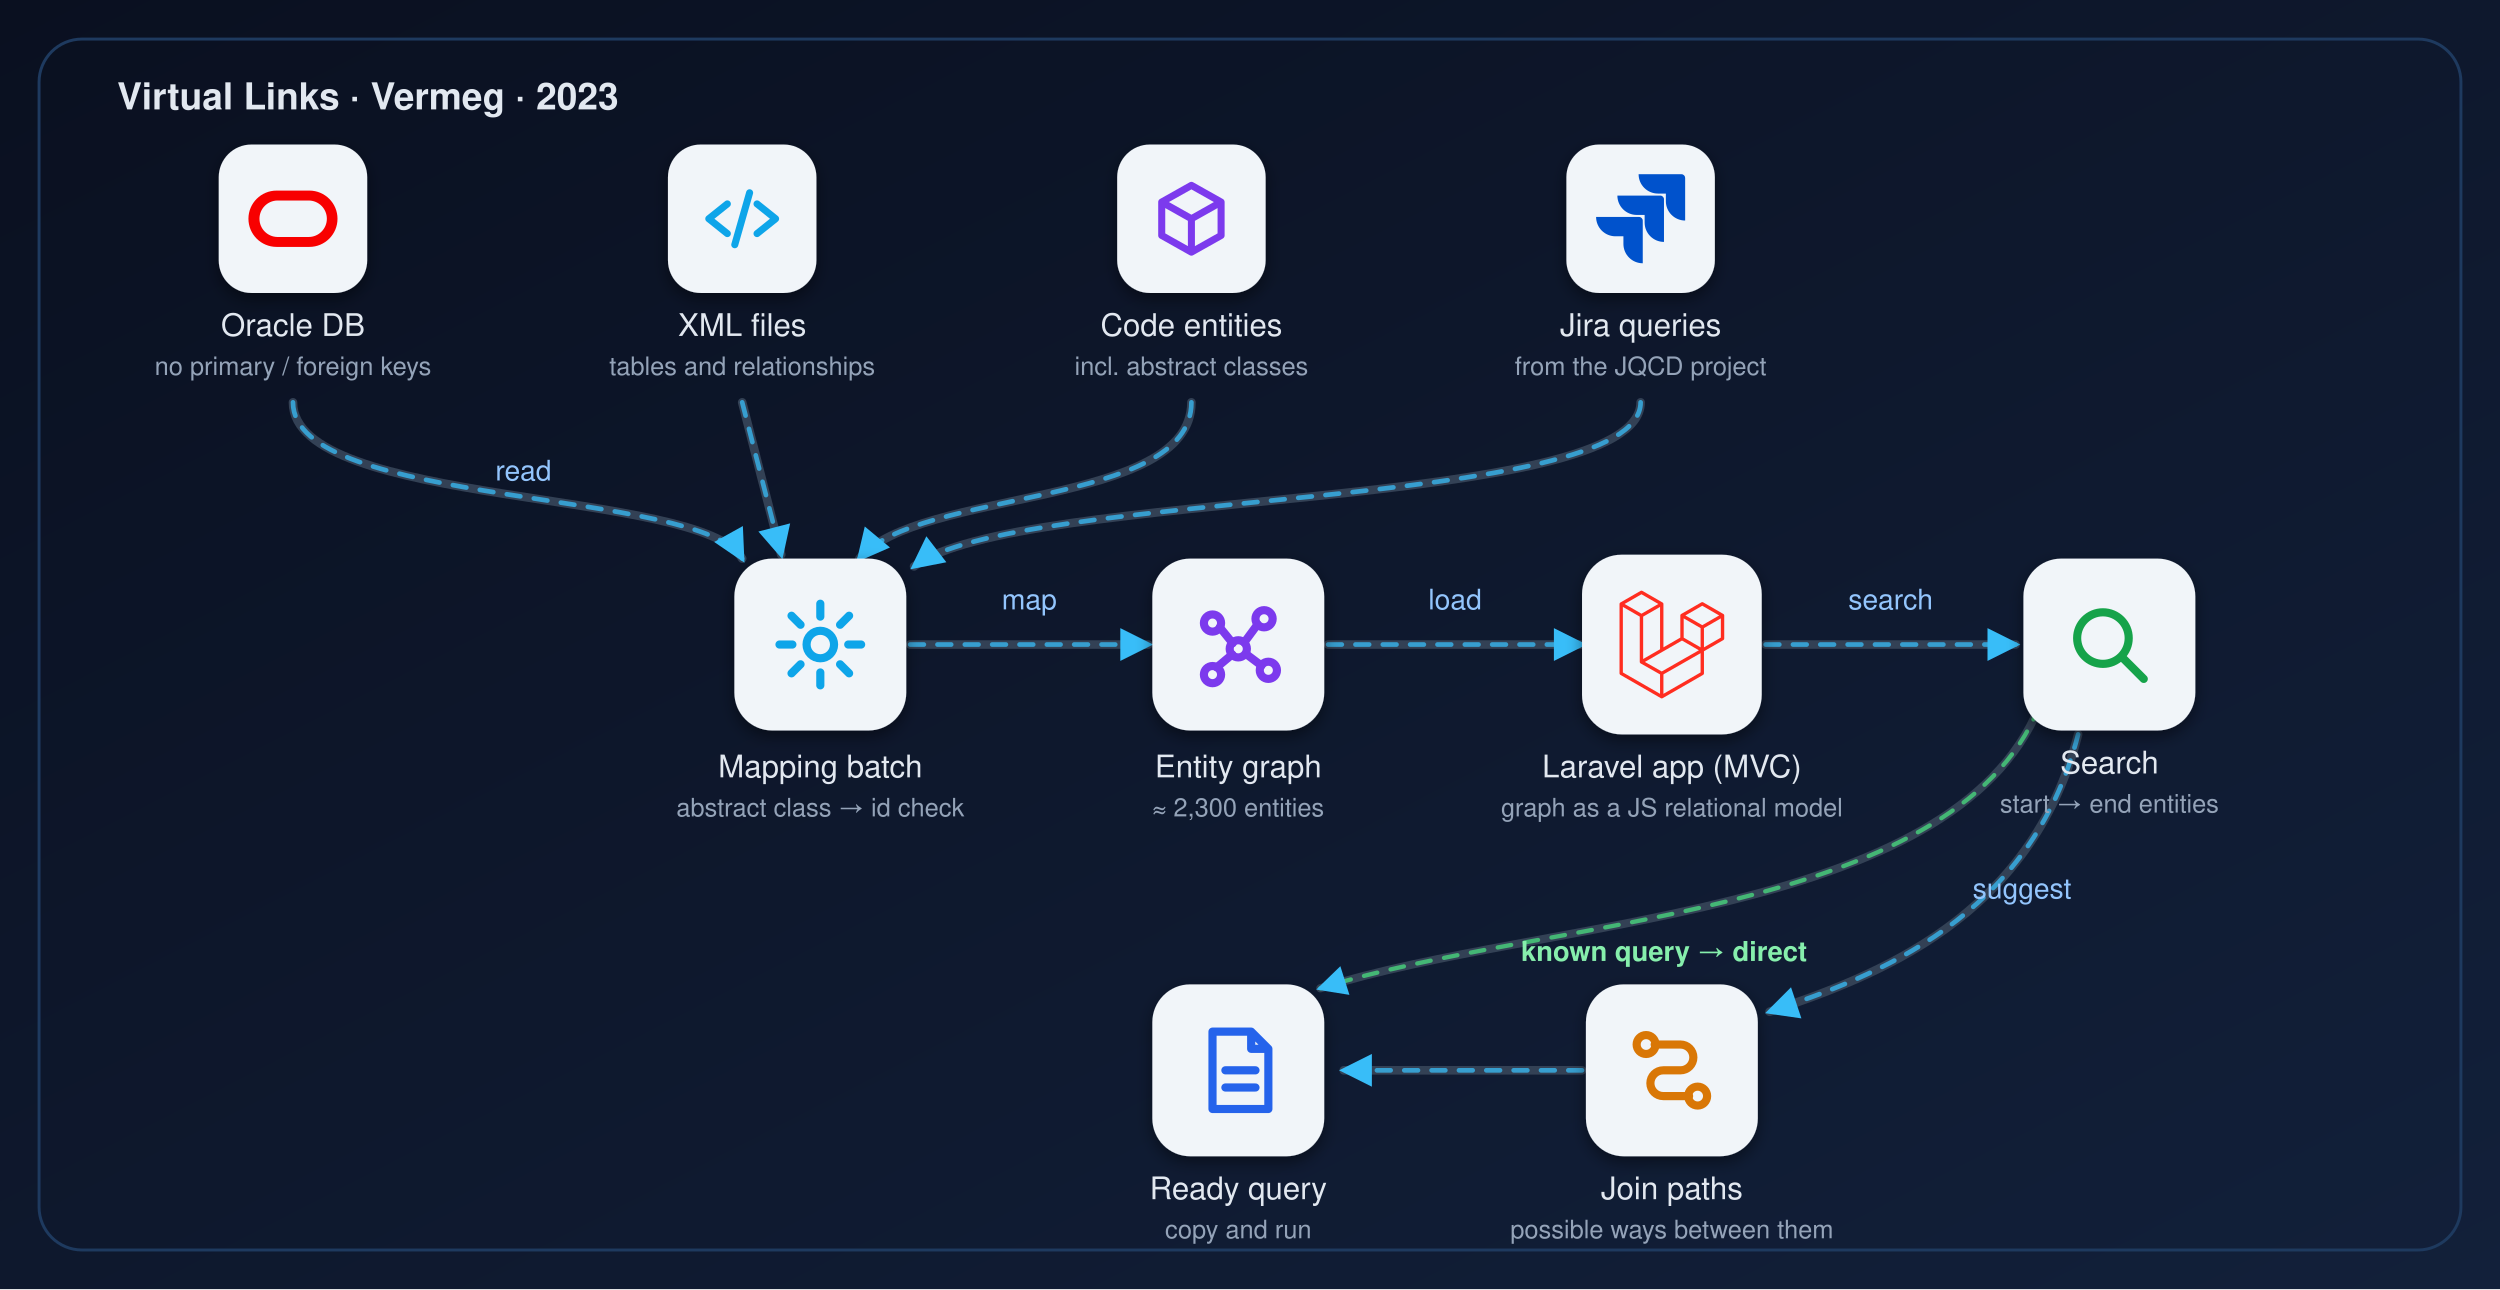
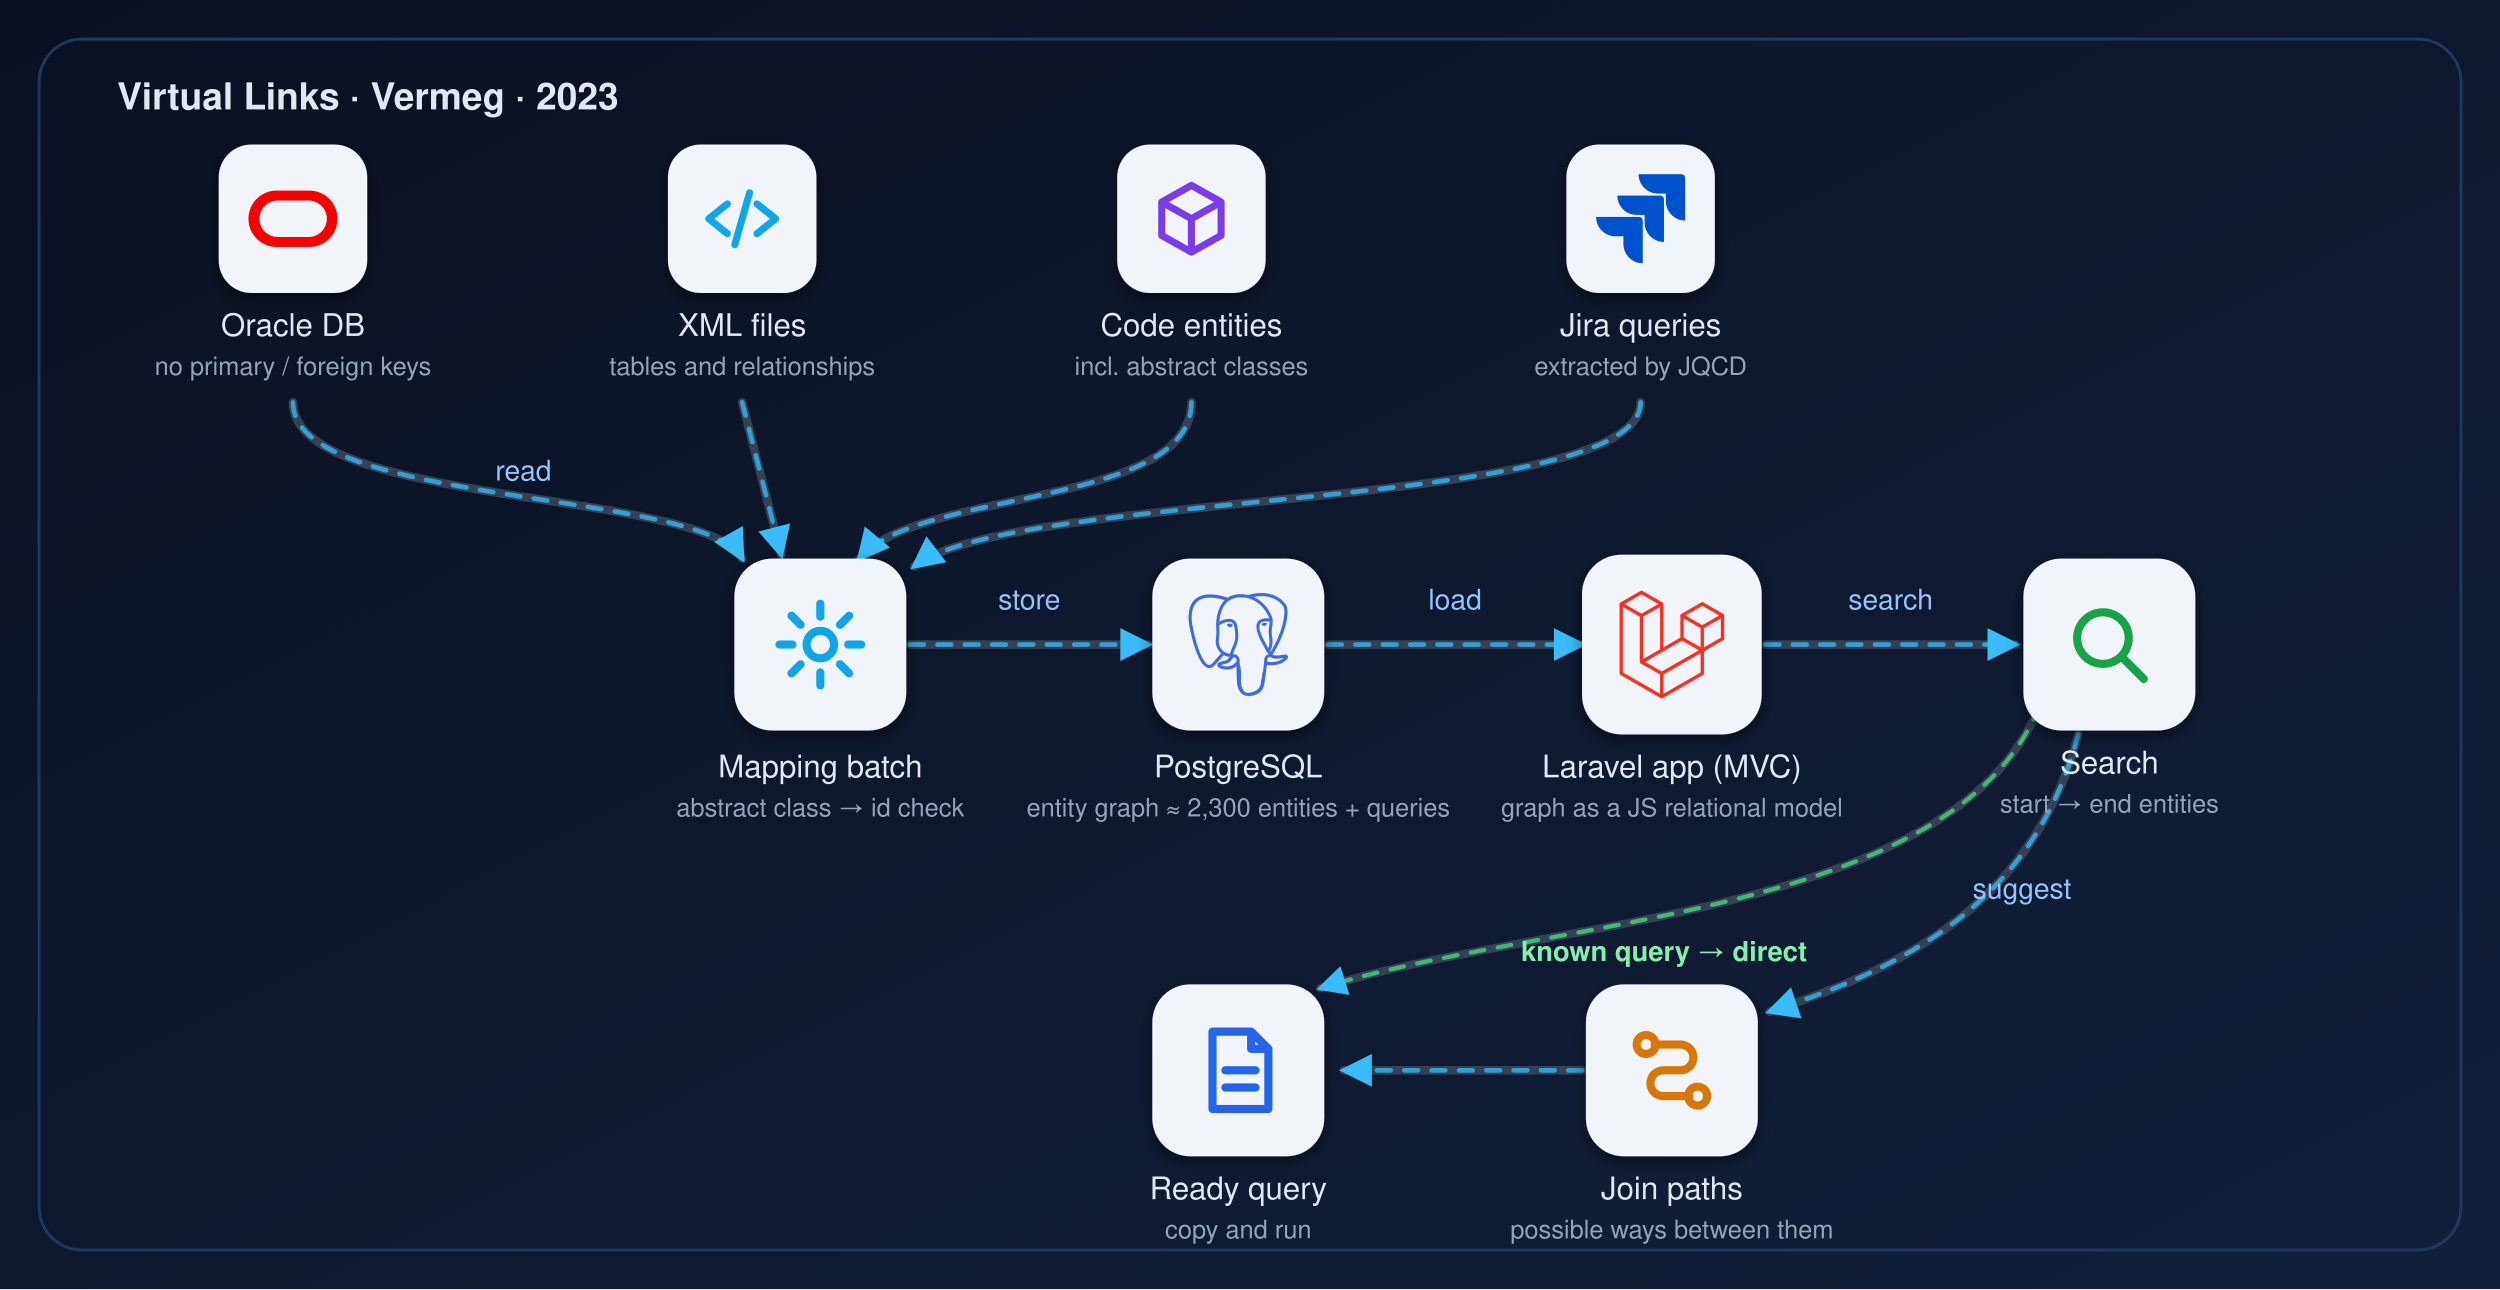
<svg xmlns="http://www.w3.org/2000/svg" viewBox="0 0 1280 660" width="1280" height="660" xml:lang="en" font-family="Helvetica, Arial, sans-serif">
  <defs>
    <linearGradient id="bg" x1="0" y1="0" x2="1" y2="1">
      <stop offset="0" stop-color="#0a1020" />
      <stop offset="1" stop-color="#12203a" />
    </linearGradient>
    <filter id="sh" x="-20%" y="-20%" width="140%" height="150%">
      <feDropShadow dx="0" dy="3" stdDeviation="4" flood-color="#000" flood-opacity=".45" />
    </filter>
    <marker id="ah" markerWidth="9" markerHeight="9" refX="7" refY="4.5" orient="auto">
      <path d="M1,1 L8,4.5 L1,8 z" fill="#38bdf8" />
    </marker>
    <path id="p1" d="M150,206 C150,260 360,250 380,286" />
    <path id="p2" d="M380,206 L400,284" />
    <path id="p3" d="M610,206 C610,260 470,250 440,286" />
    <path id="p4" d="M840,206 C840,262 520,250 468,290" />
    <path id="p5" d="M466,330 L588,330" />
    <path id="p6" d="M680,330 L810,330" />
    <path id="p7" d="M904,330 L1032,330" />
    <path id="p8" d="M1064,376 C1040,470 960,500 906,518" />
    <path id="p9" d="M810,548 L688,548" />
    <path id="p10" d="M1044,362 C1000,470 790,470 676,506" />
  </defs>
  <rect width="1280" height="660" fill="url(#bg)" />
  <rect x="20" y="20" width="1240" height="620" rx="22" fill="none" stroke="#1e3a5f" stroke-width="1.5" />
  <text x="60" y="56" font-size="19" fill="#e2e8f0" text-anchor="start" font-weight="700">Virtual Links · Vermeg · 2023</text>
  <rect x="371.0" y="281.0" width="98" height="98" rx="26" fill="none" stroke="#38bdf8" stroke-width="3" opacity="0">
    <animate attributeName="opacity" dur="12.0s" repeatCount="indefinite" values="0;0;1;0;0" keyTimes="0;0.129;0.133;0.203;1" />
  </rect>
  <rect x="585.0" y="281.0" width="98" height="98" rx="26" fill="none" stroke="#38bdf8" stroke-width="3" opacity="0">
    <animate attributeName="opacity" dur="12.0s" repeatCount="indefinite" values="0;0;1;0;0" keyTimes="0;0.279;0.283;0.353;1" />
  </rect>
  <rect x="805.0" y="279.0" width="102" height="102" rx="26" fill="none" stroke="#38bdf8" stroke-width="3" opacity="0">
    <animate attributeName="opacity" dur="12.0s" repeatCount="indefinite" values="0;0;1;0;0" keyTimes="0;0.413;0.417;0.487;1" />
  </rect>
  <rect x="1031.0" y="281.0" width="98" height="98" rx="26" fill="none" stroke="#38bdf8" stroke-width="3" opacity="0">
    <animate attributeName="opacity" dur="12.0s" repeatCount="indefinite" values="0;0;1;0;0" keyTimes="0;0.529;0.533;0.603;1" />
  </rect>
  <rect x="807.0" y="499.0" width="98" height="98" rx="26" fill="none" stroke="#38bdf8" stroke-width="3" opacity="0">
    <animate attributeName="opacity" dur="12.0s" repeatCount="indefinite" values="0;0;1;0;0" keyTimes="0;0.679;0.683;0.753;1" />
  </rect>
  <rect x="585.0" y="499.0" width="98" height="98" rx="26" fill="none" stroke="#38bdf8" stroke-width="3" opacity="0">
    <animate attributeName="opacity" dur="12.0s" repeatCount="indefinite" values="0;0;1;0;0" keyTimes="0;0.813;0.817;0.887;1" />
  </rect>
  <g opacity="1">
    <use href="#p1" fill="none" stroke="#334155" stroke-width="4.4" stroke-linecap="round" />
    <use href="#p1" fill="none" stroke="#38bdf8" stroke-opacity=".75" stroke-width="2.4" stroke-linecap="round" stroke-dasharray="7 7" marker-end="url(#ah)">
      <animate attributeName="stroke-dashoffset" from="28" to="0" dur="1.4s" repeatCount="indefinite" />
    </use>
  </g>
  <circle r="5.5" fill="#fff" stroke="#38bdf8" stroke-width="2.5" opacity="0">
    <animateMotion dur="12.0s" repeatCount="indefinite" calcMode="linear" keyPoints="0;0;1;1" keyTimes="0;0.0;0.133;1">
      <mpath href="#p1" />
    </animateMotion>
    <animate attributeName="opacity" dur="12.0s" repeatCount="indefinite" values="0;0;1;1;0;0" keyTimes="0;0.0;0.012;0.121;0.133;1" />
  </circle>
  <g opacity="1">
    <use href="#p2" fill="none" stroke="#334155" stroke-width="4.4" stroke-linecap="round" />
    <use href="#p2" fill="none" stroke="#38bdf8" stroke-opacity=".75" stroke-width="2.4" stroke-linecap="round" stroke-dasharray="7 7" marker-end="url(#ah)">
      <animate attributeName="stroke-dashoffset" from="28" to="0" dur="1.4s" repeatCount="indefinite" />
    </use>
  </g>
  <circle r="5.5" fill="#fff" stroke="#38bdf8" stroke-width="2.5" opacity="0">
    <animateMotion dur="12.0s" repeatCount="indefinite" calcMode="linear" keyPoints="0;0;1;1" keyTimes="0;0.0;0.133;1">
      <mpath href="#p2" />
    </animateMotion>
    <animate attributeName="opacity" dur="12.0s" repeatCount="indefinite" values="0;0;1;1;0;0" keyTimes="0;0.0;0.012;0.121;0.133;1" />
  </circle>
  <g opacity="1">
    <use href="#p3" fill="none" stroke="#334155" stroke-width="4.4" stroke-linecap="round" />
    <use href="#p3" fill="none" stroke="#38bdf8" stroke-opacity=".75" stroke-width="2.4" stroke-linecap="round" stroke-dasharray="7 7" marker-end="url(#ah)">
      <animate attributeName="stroke-dashoffset" from="28" to="0" dur="1.4s" repeatCount="indefinite" />
    </use>
  </g>
  <circle r="5.5" fill="#fff" stroke="#38bdf8" stroke-width="2.5" opacity="0">
    <animateMotion dur="12.0s" repeatCount="indefinite" calcMode="linear" keyPoints="0;0;1;1" keyTimes="0;0.0;0.133;1">
      <mpath href="#p3" />
    </animateMotion>
    <animate attributeName="opacity" dur="12.0s" repeatCount="indefinite" values="0;0;1;1;0;0" keyTimes="0;0.0;0.012;0.121;0.133;1" />
  </circle>
  <g opacity="1">
    <use href="#p4" fill="none" stroke="#334155" stroke-width="4.4" stroke-linecap="round" />
    <use href="#p4" fill="none" stroke="#38bdf8" stroke-opacity=".75" stroke-width="2.4" stroke-linecap="round" stroke-dasharray="7 7" marker-end="url(#ah)">
      <animate attributeName="stroke-dashoffset" from="28" to="0" dur="1.4s" repeatCount="indefinite" />
    </use>
  </g>
  <circle r="5.5" fill="#fff" stroke="#38bdf8" stroke-width="2.5" opacity="0">
    <animateMotion dur="12.0s" repeatCount="indefinite" calcMode="linear" keyPoints="0;0;1;1" keyTimes="0;0.0;0.133;1">
      <mpath href="#p4" />
    </animateMotion>
    <animate attributeName="opacity" dur="12.0s" repeatCount="indefinite" values="0;0;1;1;0;0" keyTimes="0;0.0;0.012;0.121;0.133;1" />
  </circle>
  <g opacity="1">
    <use href="#p5" fill="none" stroke="#334155" stroke-width="4.4" stroke-linecap="round" />
    <use href="#p5" fill="none" stroke="#38bdf8" stroke-opacity=".75" stroke-width="2.4" stroke-linecap="round" stroke-dasharray="7 7" marker-end="url(#ah)">
      <animate attributeName="stroke-dashoffset" from="28" to="0" dur="1.4s" repeatCount="indefinite" />
    </use>
  </g>
  <circle r="5.5" fill="#fff" stroke="#38bdf8" stroke-width="2.5" opacity="0">
    <animateMotion dur="12.0s" repeatCount="indefinite" calcMode="linear" keyPoints="0;0;1;1" keyTimes="0;0.133;0.283;1">
      <mpath href="#p5" />
    </animateMotion>
    <animate attributeName="opacity" dur="12.0s" repeatCount="indefinite" values="0;0;1;1;0;0" keyTimes="0;0.133;0.145;0.271;0.283;1" />
  </circle>
-   <text x="527" y="312" font-size="14.5" fill="#93c5fd" text-anchor="middle" font-weight="500">map</text>
+   <text x="527" y="312" font-size="14.5" fill="#93c5fd" text-anchor="middle" font-weight="500">store</text>
  <g opacity="1">
    <use href="#p6" fill="none" stroke="#334155" stroke-width="4.4" stroke-linecap="round" />
    <use href="#p6" fill="none" stroke="#38bdf8" stroke-opacity=".75" stroke-width="2.4" stroke-linecap="round" stroke-dasharray="7 7" marker-end="url(#ah)">
      <animate attributeName="stroke-dashoffset" from="28" to="0" dur="1.4s" repeatCount="indefinite" />
    </use>
  </g>
  <circle r="5.5" fill="#fff" stroke="#38bdf8" stroke-width="2.5" opacity="0">
    <animateMotion dur="12.0s" repeatCount="indefinite" calcMode="linear" keyPoints="0;0;1;1" keyTimes="0;0.283;0.417;1">
      <mpath href="#p6" />
    </animateMotion>
    <animate attributeName="opacity" dur="12.0s" repeatCount="indefinite" values="0;0;1;1;0;0" keyTimes="0;0.283;0.295;0.405;0.417;1" />
  </circle>
  <text x="745" y="312" font-size="14.5" fill="#93c5fd" text-anchor="middle" font-weight="500">load</text>
  <g opacity="1">
    <use href="#p7" fill="none" stroke="#334155" stroke-width="4.4" stroke-linecap="round" />
    <use href="#p7" fill="none" stroke="#38bdf8" stroke-opacity=".75" stroke-width="2.4" stroke-linecap="round" stroke-dasharray="7 7" marker-end="url(#ah)">
      <animate attributeName="stroke-dashoffset" from="28" to="0" dur="1.4s" repeatCount="indefinite" />
    </use>
  </g>
  <circle r="5.5" fill="#fff" stroke="#38bdf8" stroke-width="2.5" opacity="0">
    <animateMotion dur="12.0s" repeatCount="indefinite" calcMode="linear" keyPoints="0;0;1;1" keyTimes="0;0.417;0.533;1">
      <mpath href="#p7" />
    </animateMotion>
    <animate attributeName="opacity" dur="12.0s" repeatCount="indefinite" values="0;0;1;1;0;0" keyTimes="0;0.417;0.429;0.521;0.533;1" />
  </circle>
  <text x="968" y="312" font-size="14.5" fill="#93c5fd" text-anchor="middle" font-weight="500">search</text>
  <g opacity="1">
    <use href="#p8" fill="none" stroke="#334155" stroke-width="4.4" stroke-linecap="round" />
    <use href="#p8" fill="none" stroke="#38bdf8" stroke-opacity=".75" stroke-width="2.4" stroke-linecap="round" stroke-dasharray="7 7" marker-end="url(#ah)">
      <animate attributeName="stroke-dashoffset" from="28" to="0" dur="1.4s" repeatCount="indefinite" />
    </use>
  </g>
  <circle r="5.5" fill="#fff" stroke="#38bdf8" stroke-width="2.5" opacity="0">
    <animateMotion dur="12.0s" repeatCount="indefinite" calcMode="linear" keyPoints="0;0;1;1" keyTimes="0;0.533;0.683;1">
      <mpath href="#p8" />
    </animateMotion>
    <animate attributeName="opacity" dur="12.0s" repeatCount="indefinite" values="0;0;1;1;0;0" keyTimes="0;0.533;0.545;0.671;0.683;1" />
  </circle>
  <text x="1010" y="460" font-size="14.5" fill="#93c5fd" text-anchor="start" font-weight="500">suggest</text>
  <g opacity="1">
    <use href="#p9" fill="none" stroke="#334155" stroke-width="4.4" stroke-linecap="round" />
    <use href="#p9" fill="none" stroke="#38bdf8" stroke-opacity=".75" stroke-width="2.4" stroke-linecap="round" stroke-dasharray="7 7" marker-end="url(#ah)">
      <animate attributeName="stroke-dashoffset" from="28" to="0" dur="1.4s" repeatCount="indefinite" />
    </use>
  </g>
  <circle r="5.5" fill="#fff" stroke="#38bdf8" stroke-width="2.5" opacity="0">
    <animateMotion dur="12.0s" repeatCount="indefinite" calcMode="linear" keyPoints="0;0;1;1" keyTimes="0;0.683;0.817;1">
      <mpath href="#p9" />
    </animateMotion>
    <animate attributeName="opacity" dur="12.0s" repeatCount="indefinite" values="0;0;1;1;0;0" keyTimes="0;0.683;0.695;0.805;0.817;1" />
  </circle>
  <g opacity="1">
    <use href="#p10" fill="none" stroke="#334155" stroke-width="4.2" stroke-linecap="round" />
    <use href="#p10" fill="none" stroke="#4ade80" stroke-opacity=".75" stroke-width="2.2" stroke-linecap="round" stroke-dasharray="7 7" marker-end="url(#ah)">
      <animate attributeName="stroke-dashoffset" from="28" to="0" dur="1.4s" repeatCount="indefinite" />
    </use>
  </g>
  <circle r="5.5" fill="#fff" stroke="#4ade80" stroke-width="2.5" opacity="0">
    <animateMotion dur="12.0s" repeatCount="indefinite" calcMode="linear" keyPoints="0;0;1;1" keyTimes="0;0.533;0.817;1">
      <mpath href="#p10" />
    </animateMotion>
    <animate attributeName="opacity" dur="12.0s" repeatCount="indefinite" values="0;0;1;1;0;0" keyTimes="0;0.533;0.545;0.805;0.817;1" />
  </circle>
  <g opacity="1">
    <rect x="112.0" y="74.0" width="76" height="76" rx="16.72" fill="#f1f5f9" filter="url(#sh)" />
    <g transform="translate(127.2,89.2) scale(1.9)">
      <path d="M16.412 4.412h-8.82a7.588 7.588 0 0 0-.008 15.176h8.828a7.588 7.588 0 0 0 0-15.176zm-.193 12.502H7.786a4.915 4.915 0 0 1 0-9.828h8.433a4.914 4.914 0 1 1 0 9.828z" fill="#F80000" />
    </g>
  </g>
  <text x="150" y="172.0" font-size="16" fill="#e2e8f0" text-anchor="middle" font-weight="500">Oracle DB</text>
  <text x="150" y="192.0" font-size="13" fill="#94a3b8" text-anchor="middle" font-weight="500">no primary / foreign keys</text>
  <g opacity="1">
    <rect x="342.0" y="74.0" width="76" height="76" rx="16.72" fill="#f1f5f9" filter="url(#sh)" />
    <g transform="translate(357.2,89.2) scale(1.9)" fill="none" stroke="#0ea5e9" stroke-width="1.9" stroke-linecap="round" stroke-linejoin="round">
      <path d="M8 8l-5 4 5 4M16 8l5 4-5 4M14 5l-4 14" />
    </g>
  </g>
  <text x="380" y="172.0" font-size="16" fill="#e2e8f0" text-anchor="middle" font-weight="500">XML files</text>
  <text x="380" y="192.0" font-size="13" fill="#94a3b8" text-anchor="middle" font-weight="500">tables and relationships</text>
  <g opacity="1">
    <rect x="572.0" y="74.0" width="76" height="76" rx="16.72" fill="#f1f5f9" filter="url(#sh)" />
    <g transform="translate(587.2,89.2) scale(1.9)" fill="none" stroke="#7c3aed" stroke-width="1.9" stroke-linecap="round" stroke-linejoin="round">
      <path d="M12 3l8 4.5v9L12 21l-8-4.5v-9zM12 12l8-4.5M12 12v9M12 12L4 7.5" />
    </g>
  </g>
  <text x="610" y="172.0" font-size="16" fill="#e2e8f0" text-anchor="middle" font-weight="500">Code entities</text>
  <text x="610" y="192.0" font-size="13" fill="#94a3b8" text-anchor="middle" font-weight="500">incl. abstract classes</text>
  <g opacity="1">
    <rect x="802.0" y="74.0" width="76" height="76" rx="16.72" fill="#f1f5f9" filter="url(#sh)" />
    <g transform="translate(817.2,89.2) scale(1.9)">
      <path d="M11.571 11.513H0a5.218 5.218 0 0 0 5.232 5.215h2.13v2.057A5.215 5.215 0 0 0 12.575 24V12.518a1.005 1.005 0 0 0-1.005-1.005zm5.723-5.756H5.736a5.215 5.215 0 0 0 5.215 5.214h2.129v2.058a5.218 5.218 0 0 0 5.215 5.214V6.758a1.001 1.001 0 0 0-1.001-1.001zM23.013 0H11.455a5.215 5.215 0 0 0 5.215 5.215h2.129v2.057A5.215 5.215 0 0 0 24 12.483V1.005A1.001 1.001 0 0 0 23.013 0Z" fill="#0052CC" />
    </g>
  </g>
  <text x="840" y="172.0" font-size="16" fill="#e2e8f0" text-anchor="middle" font-weight="500">Jira queries</text>
-   <text x="840" y="192.0" font-size="13" fill="#94a3b8" text-anchor="middle" font-weight="500">from the JQCD project</text>
+   <text x="840" y="192.0" font-size="13" fill="#94a3b8" text-anchor="middle" font-weight="500">extracted by JQCD</text>
  <text x="268" y="246" font-size="14.5" fill="#93c5fd" text-anchor="middle" font-weight="500">read</text>
  <g opacity="1">
    <rect x="376.0" y="286.0" width="88" height="88" rx="19.36" fill="#f1f5f9" filter="url(#sh)" />
    <g transform="translate(393.6,303.6) scale(2.2)" fill="none" stroke="#0ea5e9" stroke-width="1.9" stroke-linecap="round" stroke-linejoin="round">
      <circle cx="12" cy="12" r="3.2" />
      <path d="M12 2.5v3M12 18.5v3M2.5 12h3M18.5 12h3M5.3 5.3l2.1 2.1M16.6 16.6l2.1 2.1M18.7 5.3l-2.1 2.1M7.4 16.6l-2.1 2.1" />
    </g>
  </g>
  <text x="420" y="398" font-size="16" fill="#e2e8f0" text-anchor="middle" font-weight="500">Mapping batch</text>
  <text x="420" y="418" font-size="13" fill="#94a3b8" text-anchor="middle" font-weight="500">abstract class → id check</text>
  <g opacity="1">
    <rect x="590.0" y="286.0" width="88" height="88" rx="19.36" fill="#f1f5f9" filter="url(#sh)" />
-     <g transform="translate(607.6,303.6) scale(2.2)" fill="none" stroke="#7c3aed" stroke-width="1.9" stroke-linecap="round" stroke-linejoin="round">
-       <circle cx="6" cy="7" r="2" />
-       <circle cx="18" cy="6" r="2" />
-       <circle cx="12" cy="13" r="2" />
-       <circle cx="6" cy="19" r="2" />
-       <circle cx="19" cy="18" r="2" />
-       <path d="M7.7 8l3 3.7M16.5 7.3L13.4 11.5M7 17.3l3.6-3M13.8 14.2l3.6 2.7" />
-     </g>
-   </g>
-   <text x="634" y="398" font-size="16" fill="#e2e8f0" text-anchor="middle" font-weight="500">Entity graph</text>
-   <text x="634" y="418" font-size="13" fill="#94a3b8" text-anchor="middle" font-weight="500">≈ 2,300 entities</text>
-   <circle cx="622" cy="308" r="3" fill="#a78bfa" opacity="0">
-     <animate attributeName="opacity" values="0;.9;0" dur="6s" begin="0s" repeatCount="indefinite" />
-   </circle>
-   <circle cx="658" cy="305" r="3" fill="#a78bfa" opacity="0">
-     <animate attributeName="opacity" values="0;.9;0" dur="6s" begin="1.2s" repeatCount="indefinite" />
-   </circle>
-   <circle cx="634" cy="330" r="3" fill="#a78bfa" opacity="0">
-     <animate attributeName="opacity" values="0;.9;0" dur="6s" begin="2.4s" repeatCount="indefinite" />
-   </circle>
-   <circle cx="622" cy="354" r="3" fill="#a78bfa" opacity="0">
-     <animate attributeName="opacity" values="0;.9;0" dur="6s" begin="3.6s" repeatCount="indefinite" />
-   </circle>
-   <circle cx="662" cy="352" r="3" fill="#a78bfa" opacity="0">
-     <animate attributeName="opacity" values="0;.9;0" dur="6s" begin="4.8s" repeatCount="indefinite" />
-   </circle>
+     <g transform="translate(607.6,303.6) scale(2.2)">
+       <path d="M23.559 14.723a.527.527 0 0 0-.056-.119c-.139-.263-.477-.342-1.007-.232-1.653.341-2.293.131-2.526-.019 1.342-2.048 2.445-4.522 3.041-6.83.271-1.051.798-3.524.122-4.732a1.564 1.564 0 0 0-.151-.235C21.693.909 19.801.025 17.51.001c-1.495-.016-2.771.346-3.116.479a9.449 9.449 0 0 0-.516-.082 8.044 8.044 0 0 0-1.311-.128c-1.182-.018-2.204.264-3.05.841-.857-.321-4.789-1.645-7.222.079C.936 2.153.309 3.873.43 6.304c.041.818.507 3.334 1.242 5.744.46 1.506.939 2.702 1.433 3.582.553.994 1.126 1.593 1.714 1.79.447.149 1.133.144 1.858-.728.801-.964 1.59-1.826 1.945-2.207.435.235.906.362 1.39.377a.057.057 0 0 0 0.0.004 11.031 11.031 0 0 0-.247.305c-.339.43-.409.52-1.5.744-.31.064-1.134.234-1.146.811-.003.122.033.231.092.327.227.423.922.61 1.015.633 1.335.334 2.504.092 3.371-.679-.017 2.231.077 4.417.345 5.087.221.553.762 1.905 2.469 1.904.251 0 .526-.029.83-.094 1.782-.382 2.556-1.17 2.855-2.906.15-.871.402-2.875.539-4.101.017-.07.036-.121.057-.136.001-.001.07-.047.427.031a.367.367 0 0 0 .044.007l.254.022.015.001c.847.038 1.911-.143 2.531-.431.644-.299 1.806-1.032 1.595-1.67zM2.371 11.877c-.744-2.436-1.178-4.885-1.212-5.572-.109-2.171.417-3.683 1.562-4.493 1.837-1.299 4.84-.541 6.108-.13-.003.003-.007.006-.01.009-2.024 2.044-1.976 5.536-1.971 5.75-0.0.082.007.199.016.359.035.587.1 1.68-.073 2.918-.161 1.15.194 2.276.973 3.089.081.084.165.163.252.237-.347.371-1.1 1.193-1.903 2.158-.568.682-.96.552-1.089.509-.392-.131-.813-.587-1.238-1.322-.48-.839-.964-2.032-1.415-3.513zm6.007 5.087c-.171-.043-.327-.113-.432-.177.089-.039.237-.09.483-.141 1.283-.264 1.482-.451 1.914-1.0.099-.126.212-.269.367-.443a.355.355 0 0 0 .074-.13c.171-.151.272-.11.437-.042.156.065.308.26.369.475.029.102.062.294-.045.444-.904 1.266-2.222 1.249-3.168 1.013zm2.094-3.988-.052.141c-.133.357-.257.688-.333 1.003-.667-.002-1.317-.287-1.81-.802-.628-.655-.913-1.566-.782-2.5.183-1.308.115-2.447.079-3.059-.005-.086-.009-.161-.012-.22.296-.262 1.666-.996 2.643-.772.446.102.718.406.831.928.585 2.704.077 3.831-.33 4.736-.084.187-.163.363-.231.545zm7.364 4.572c-.017.177-.036.376-.062.596l-.146.438a.355.355 0 0 0-.018.108c-.006.475-.054.649-.115.869-.063.229-.135.489-.179 1.058-.11 1.414-.878 2.227-2.417 2.557-1.516.325-1.784-.497-2.021-1.222a6.582 6.582 0 0 0-.077-.227c-.215-.586-.191-1.412-.157-2.555.017-.561-.025-1.901-.33-2.646.004-.293.011-.591.019-.892a.353.353 0 0 0-.015-.113 1.493 1.493 0 0 0-.044-.208c-.123-.428-.421-.787-.78-.935-.142-.059-.404-.167-.718-.087.067-.276.183-.588.309-.925l.053-.142c.059-.16.134-.326.213-.501.426-.948 1.011-2.245.377-5.177-.237-1.098-1.03-1.634-2.232-1.51-.721.075-1.38.365-1.709.532a5.672 5.672 0 0 0-.196.104c.092-1.106.439-3.174 1.736-4.482a4.031 4.031 0 0 1 .303-.276.353.353 0 0 0 .145-.064c.752-.571 1.694-.851 2.802-.833.409.007.802.034 1.174.081 1.939.354 3.244 1.447 4.036 2.383.814.962 1.255 1.931 1.431 2.454-1.323-.135-2.223.127-2.68.779-.993 1.419.543 4.173 1.281 5.496.135.243.252.452.289.541.24.583.551.971.779 1.255.07.087.137.171.189.245-.401.116-1.121.383-1.055 1.717-.012.156-.042.447-.083.815-.046.208-.07.46-.099.766zm.89-1.621c-.041-.832.269-.918.597-1.01a2.857 2.857 0 0 0 .135-.041 1.202 1.202 0 0 0 .134.103c.57.377 1.582.421 3.007.134-.202.177-.519.399-.953.601-.41.19-1.096.333-1.747.364-.72.034-1.086-.081-1.172-.151zm.57-9.271c-.006.351-.054.669-.105 1.002-.055.358-.112.727-.126 1.176-.014.437.04.891.093 1.33.107.887.216 1.8-.207 2.701a3.527 3.527 0 0 1-.188-.386c-.053-.128-.167-.333-.325-.616-.616-1.104-2.057-3.69-1.319-4.745.38-.543 1.341-.566 2.178-.463zm.228 7.014a12.376 12.376 0 0 0-.085-.107l-.035-.044c.726-1.2.584-2.386.458-3.438-.052-.432-.101-.84-.088-1.223.013-.406.067-.754.118-1.091.064-.415.129-.844.111-1.351.013-.053.019-.116.012-.19-.046-.485-.6-1.938-1.729-3.253-.608-.707-1.49-1.497-2.689-2.039.525-.107 1.233-.203 2.024-.186 2.051.046 3.675.814 4.824 2.282a.908.908 0 0 1 .067.1c.723 1.356-.276 6.275-2.987 10.54zm-8.817-6.116c-.025.179-.309.422-.621.422a.582.582 0 0 1-.081-.006c-.187-.026-.377-.144-.506-.316-.046-.06-.12-.178-.105-.284.005-.04.026-.099.092-.149.118-.089.352-.123.61-.087.316.044.643.194.611.419zm7.931-.411c.011.079-.049.201-.153.31-.068.072-.212.196-.408.223a.546.546 0 0 1-.075.005c-.293 0-.541-.234-.561-.372-.024-.176.264-.311.561-.352.297-.041.611.009.636.185z" fill="#4169E1" />
+     </g>
+   </g>
+   <text x="634" y="398" font-size="16" fill="#e2e8f0" text-anchor="middle" font-weight="500">PostgreSQL</text>
+   <text x="634" y="418" font-size="13" fill="#94a3b8" text-anchor="middle" font-weight="500">entity graph ≈ 2,300 entities + queries</text>
  <g opacity="1">
    <rect x="810.0" y="284.0" width="92" height="92" rx="20.24" fill="#f1f5f9" filter="url(#sh)" />
    <g transform="translate(828.4,302.4) scale(2.3)">
      <path d="M23.642 5.43a.364.364 0 01.014.1v5.149c0 .135-.073.26-.189.326l-4.323 2.49v4.934a.378.378 0 01-.188.326L9.93 23.949a.316.316 0 01-.066.027c-.008.002-.016.008-.024.01a.348.348 0 01-.192 0c-.011-.002-.02-.008-.03-.012-.02-.008-.042-.014-.062-.025L.533 18.755a.376.376 0 01-.189-.326V2.974c0-.033.005-.066.014-.098.003-.012.01-.02.014-.032a.369.369 0 01.023-.058c.004-.013.015-.022.023-.033l.033-.045c.012-.01.025-.018.037-.027.014-.012.027-.024.041-.034H.53L5.043.05a.375.375 0 01.375 0L9.93 2.647h.002c.015.01.027.021.04.033l.038.027c.013.014.02.03.033.045.008.011.02.021.025.033.01.02.017.038.024.058.003.011.01.021.013.032.01.031.014.064.014.098v9.652l3.76-2.164V5.527c0-.033.004-.066.013-.098.003-.01.01-.02.013-.032a.487.487 0 01.024-.059c.007-.012.018-.02.025-.033.012-.015.021-.03.033-.043.012-.012.025-.02.037-.028.014-.01.026-.023.041-.032h.001l4.513-2.598a.375.375 0 01.375 0l4.513 2.598c.016.01.027.021.042.031.012.01.025.018.036.028.013.014.022.03.034.044.008.012.019.021.024.033.011.02.018.04.024.06.006.01.012.021.015.032zm-.74 5.032V6.179l-1.578.908-2.182 1.256v4.283zm-4.51 7.75v-4.287l-2.147 1.225-6.126 3.498v4.325zM1.093 3.624v14.588l8.273 4.761v-4.325l-4.322-2.445-.002-.003H5.04c-.014-.01-.025-.021-.04-.031-.011-.01-.024-.018-.035-.027l-.001-.002c-.013-.012-.021-.025-.031-.04-.01-.011-.021-.022-.028-.036h-.002c-.008-.014-.013-.031-.02-.047-.006-.016-.014-.027-.018-.043a.49.49 0 01-.008-.057c-.002-.014-.006-.027-.006-.041V5.789l-2.18-1.257zM5.23.81L1.47 2.974l3.76 2.164 3.758-2.164zm1.956 13.505l2.182-1.256V3.624l-1.58.91-2.182 1.255v9.435zm11.581-10.95l-3.76 2.163 3.76 2.163 3.759-2.164zm-.376 4.978L16.21 7.087 14.63 6.18v4.283l2.182 1.256 1.58.908zm-8.65 9.654l5.514-3.148 2.756-1.572-3.757-2.163-4.323 2.489-3.941 2.27z" fill="#FF2D20" />
    </g>
  </g>
  <text x="856" y="398.0" font-size="16" fill="#e2e8f0" text-anchor="middle" font-weight="500">Laravel app (MVC)</text>
  <text x="856" y="418.0" font-size="13" fill="#94a3b8" text-anchor="middle" font-weight="500">graph as a JS relational model</text>
  <g opacity="1">
    <rect x="1036.0" y="286.0" width="88" height="88" rx="19.36" fill="#f1f5f9" filter="url(#sh)" />
    <g transform="translate(1053.6,303.6) scale(2.2)" fill="none" stroke="#16a34a" stroke-width="1.9" stroke-linecap="round" stroke-linejoin="round">
      <circle cx="10.5" cy="10.5" r="6" />
      <path d="M15 15l5 5" />
    </g>
  </g>
  <text x="1080" y="396.0" font-size="16" fill="#e2e8f0" text-anchor="middle" font-weight="500">Search</text>
  <text x="1080" y="416.0" font-size="13" fill="#94a3b8" text-anchor="middle" font-weight="500">start → end entities</text>
  <g opacity="1">
    <rect x="812.0" y="504.0" width="88" height="88" rx="19.36" fill="#f1f5f9" filter="url(#sh)" />
    <g transform="translate(829.6,521.6) scale(2.2)" fill="none" stroke="#d97706" stroke-width="1.9" stroke-linecap="round" stroke-linejoin="round">
      <circle cx="6" cy="6" r="2.2" />
      <circle cx="18" cy="18" r="2.2" />
      <path d="M8 6h6a3 3 0 010 6h-4a3 3 0 000 6h6" />
    </g>
  </g>
  <text x="856" y="614.0" font-size="16" fill="#e2e8f0" text-anchor="middle" font-weight="500">Join paths</text>
  <text x="856" y="634.0" font-size="13" fill="#94a3b8" text-anchor="middle" font-weight="500">possible ways between them</text>
  <g opacity="1">
    <rect x="590.0" y="504.0" width="88" height="88" rx="19.36" fill="#f1f5f9" filter="url(#sh)" />
    <g transform="translate(607.6,521.6) scale(2.2)" fill="none" stroke="#2563eb" stroke-width="1.9" stroke-linecap="round" stroke-linejoin="round">
      <path d="M6 3h9l4 4v14H6zM15 3v4h4M9 12h7M9 16h7" />
    </g>
  </g>
  <text x="634" y="614.0" font-size="16" fill="#e2e8f0" text-anchor="middle" font-weight="500">Ready query</text>
  <text x="634" y="634.0" font-size="13" fill="#94a3b8" text-anchor="middle" font-weight="500">copy and run</text>
  <text x="852" y="492" font-size="14" fill="#86efac" text-anchor="middle" font-weight="600">known query → direct</text>
</svg>
